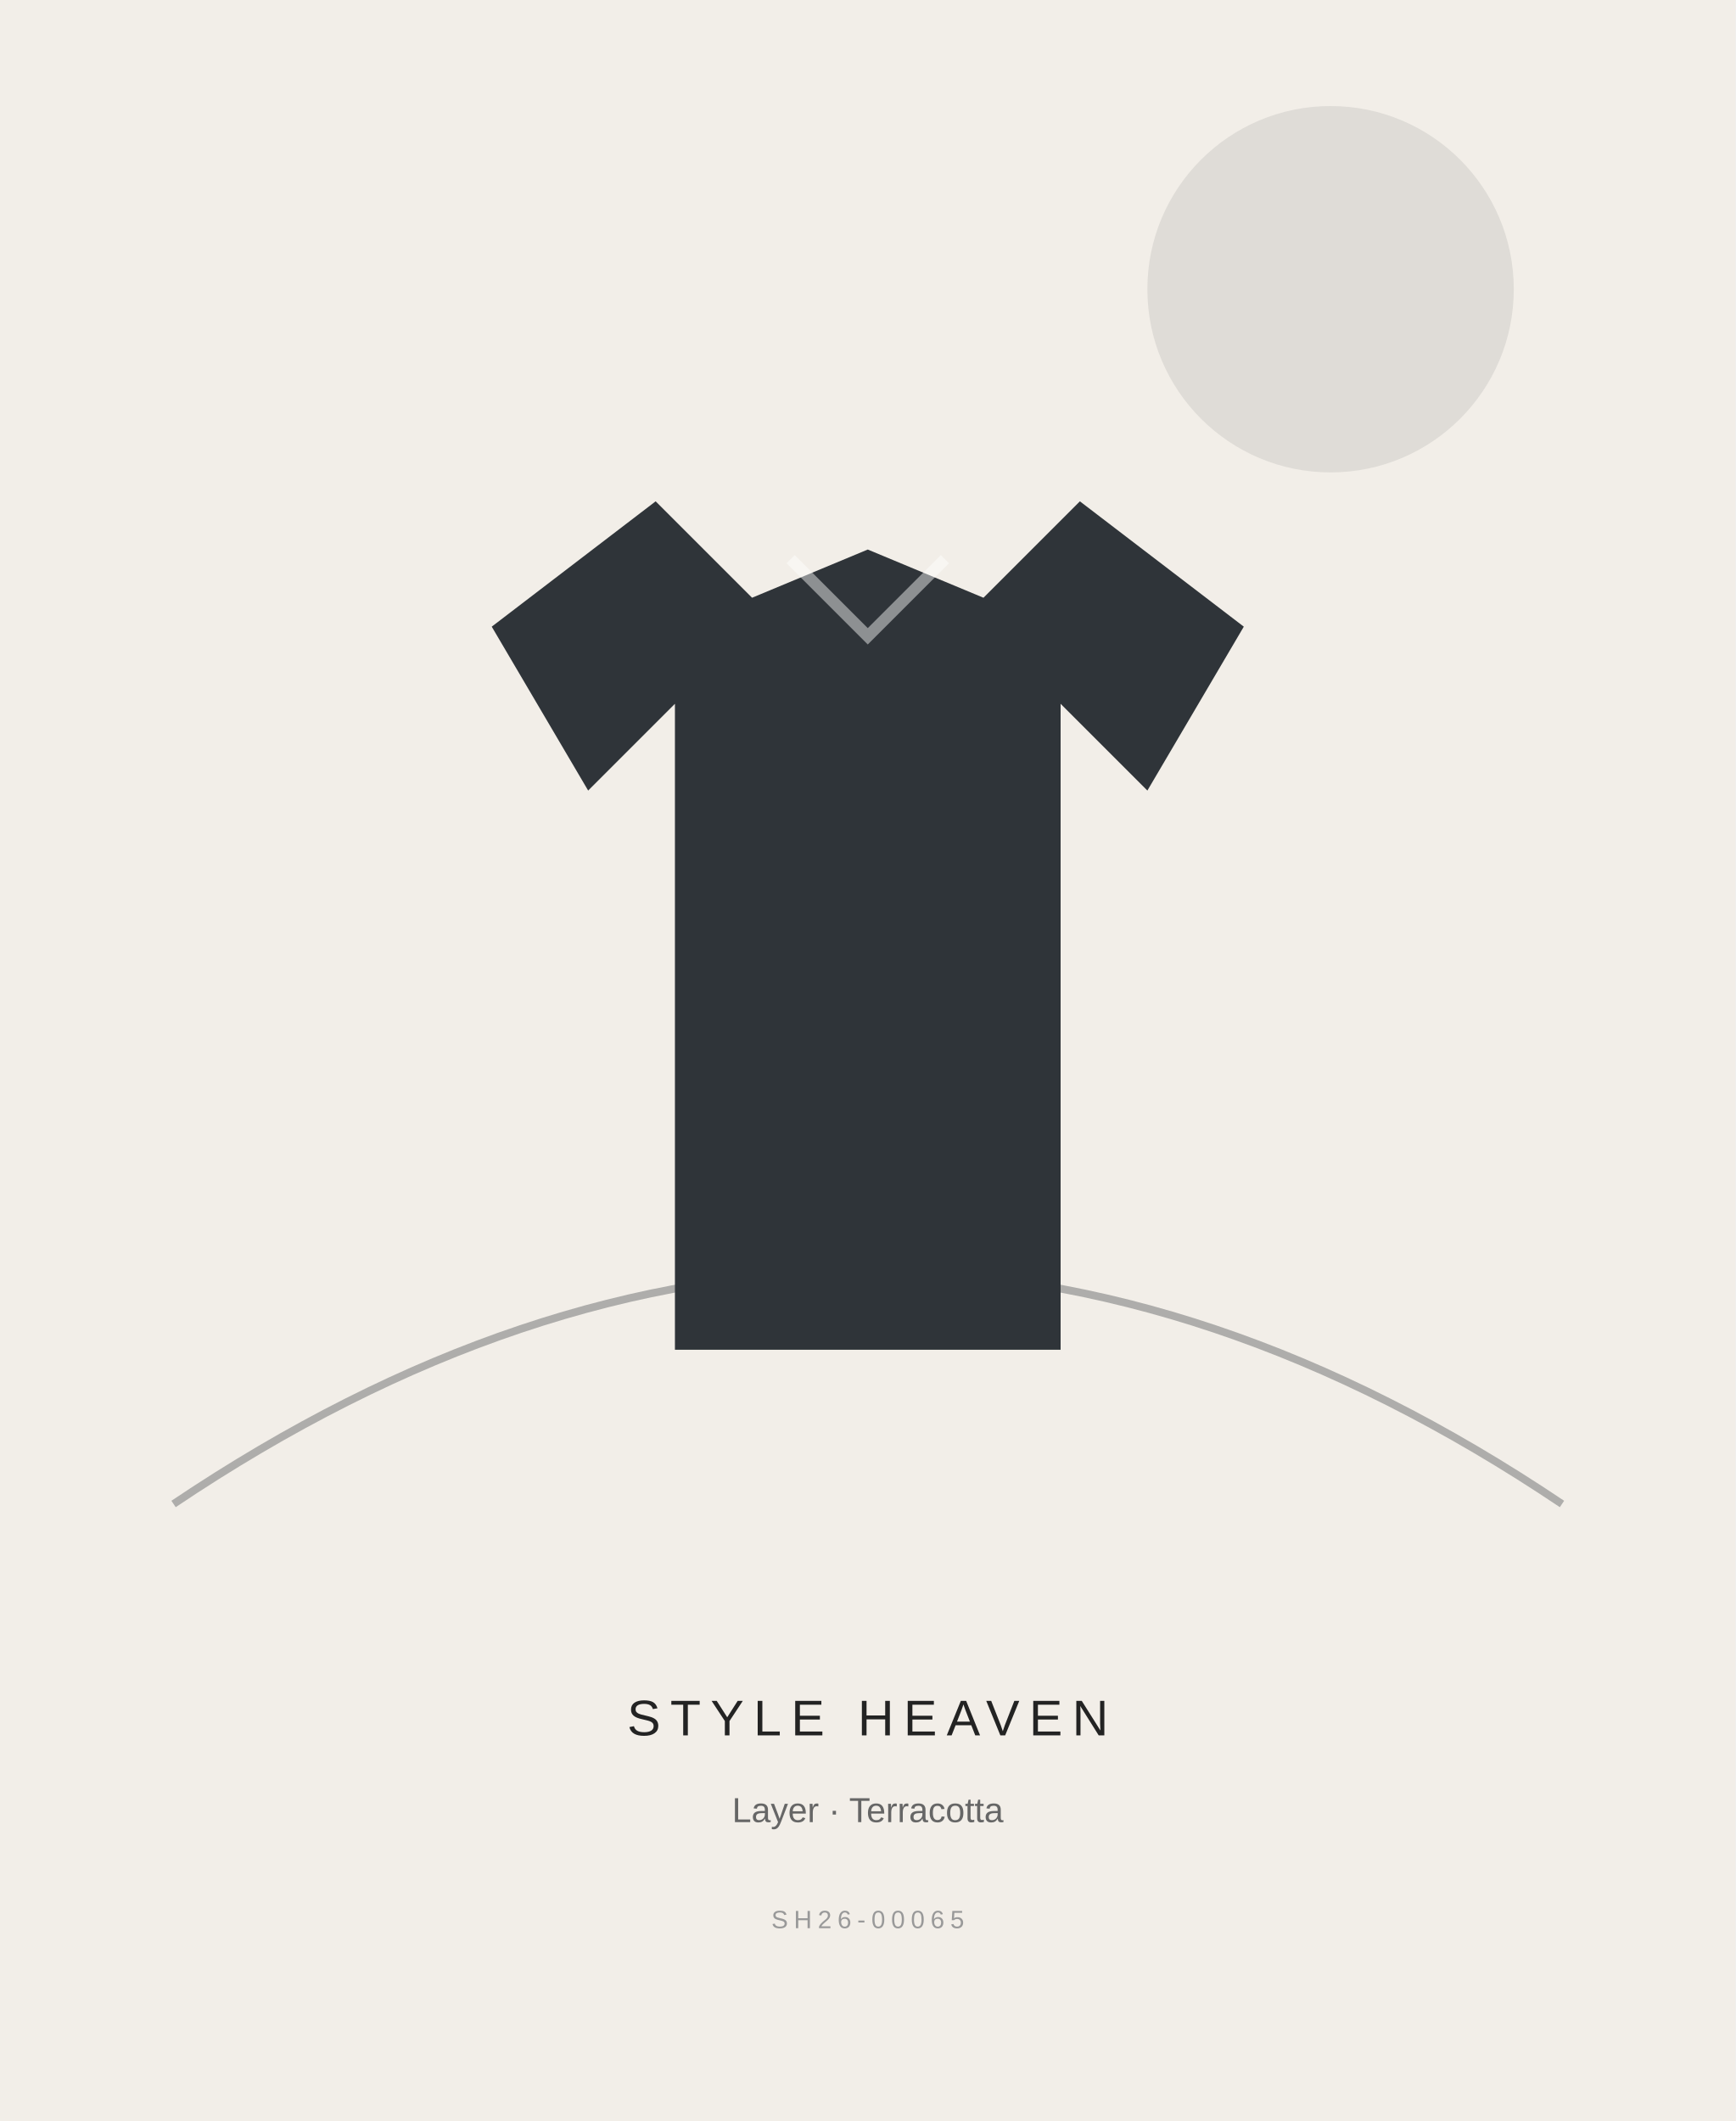
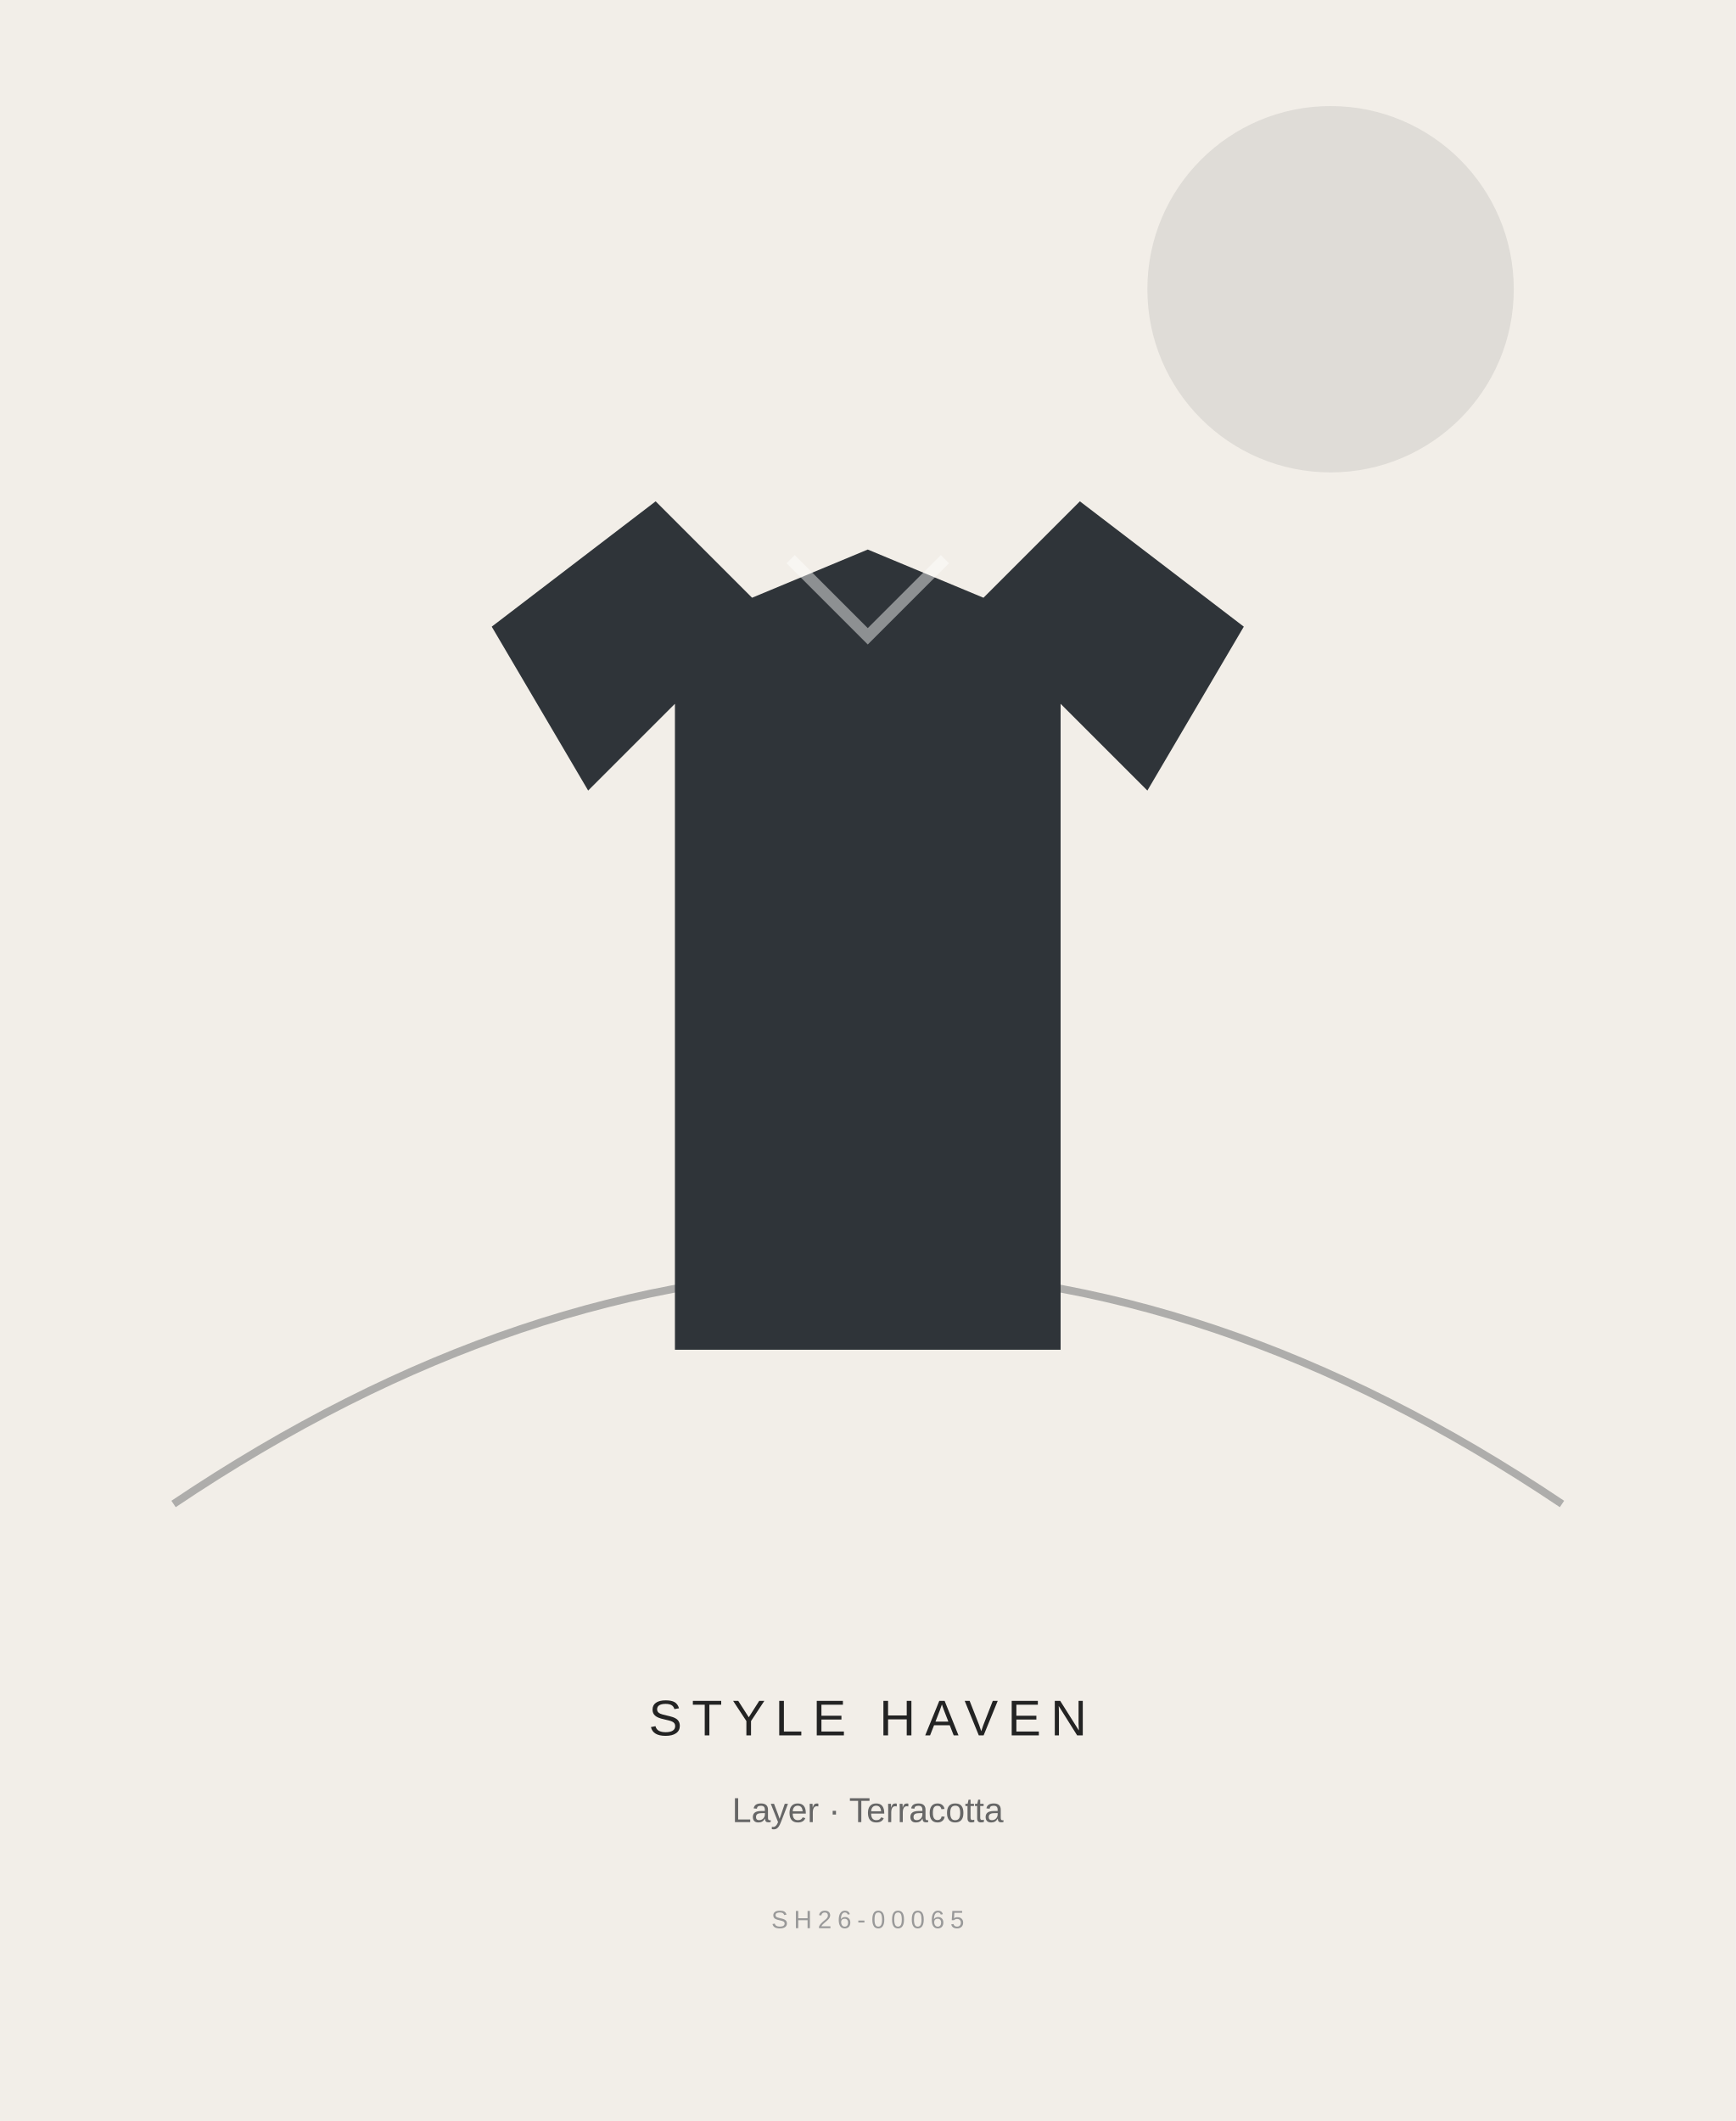
<svg xmlns="http://www.w3.org/2000/svg" viewBox="0 0 900 1100">
  <rect width="900" height="1100" fill="#F2EEE8" />
  <circle cx="690" cy="150" r="95" fill="#2F3439" opacity=".10" />
  <path d="M90 780 Q450 538 810 780" fill="none" stroke="#2F3439" stroke-width="4" opacity=".35" />
  <path d="M340 260 L255 325 L305 410 L350 365 L350 700 L550 700 L550 365 L595 410 L645 325 L560 260 L510 310 L450 285 L390 310Z" fill="#2F3439" />
  <path d="M410 290 L450 330 L490 290" fill="none" stroke="#fff" stroke-width="6" opacity=".45" />
-   <text x="450" y="900" text-anchor="middle" font-family="Arial,sans-serif" font-size="26" letter-spacing="5" fill="#232323">STYLE HEAVEN</text>
+   <text x="450" y="900" text-anchor="middle" font-family="Arial,sans-serif" font-size="26" letter-spacing="5" fill="#232323">STYLE HAVEN</text>
  <text x="450" y="945" text-anchor="middle" font-family="Arial,sans-serif" font-size="18" fill="#666">Layer · Terracotta</text>
  <text x="450" y="1000" text-anchor="middle" font-family="Arial,sans-serif" font-size="13" letter-spacing="3" fill="#999">SH26-00065</text>
</svg>
